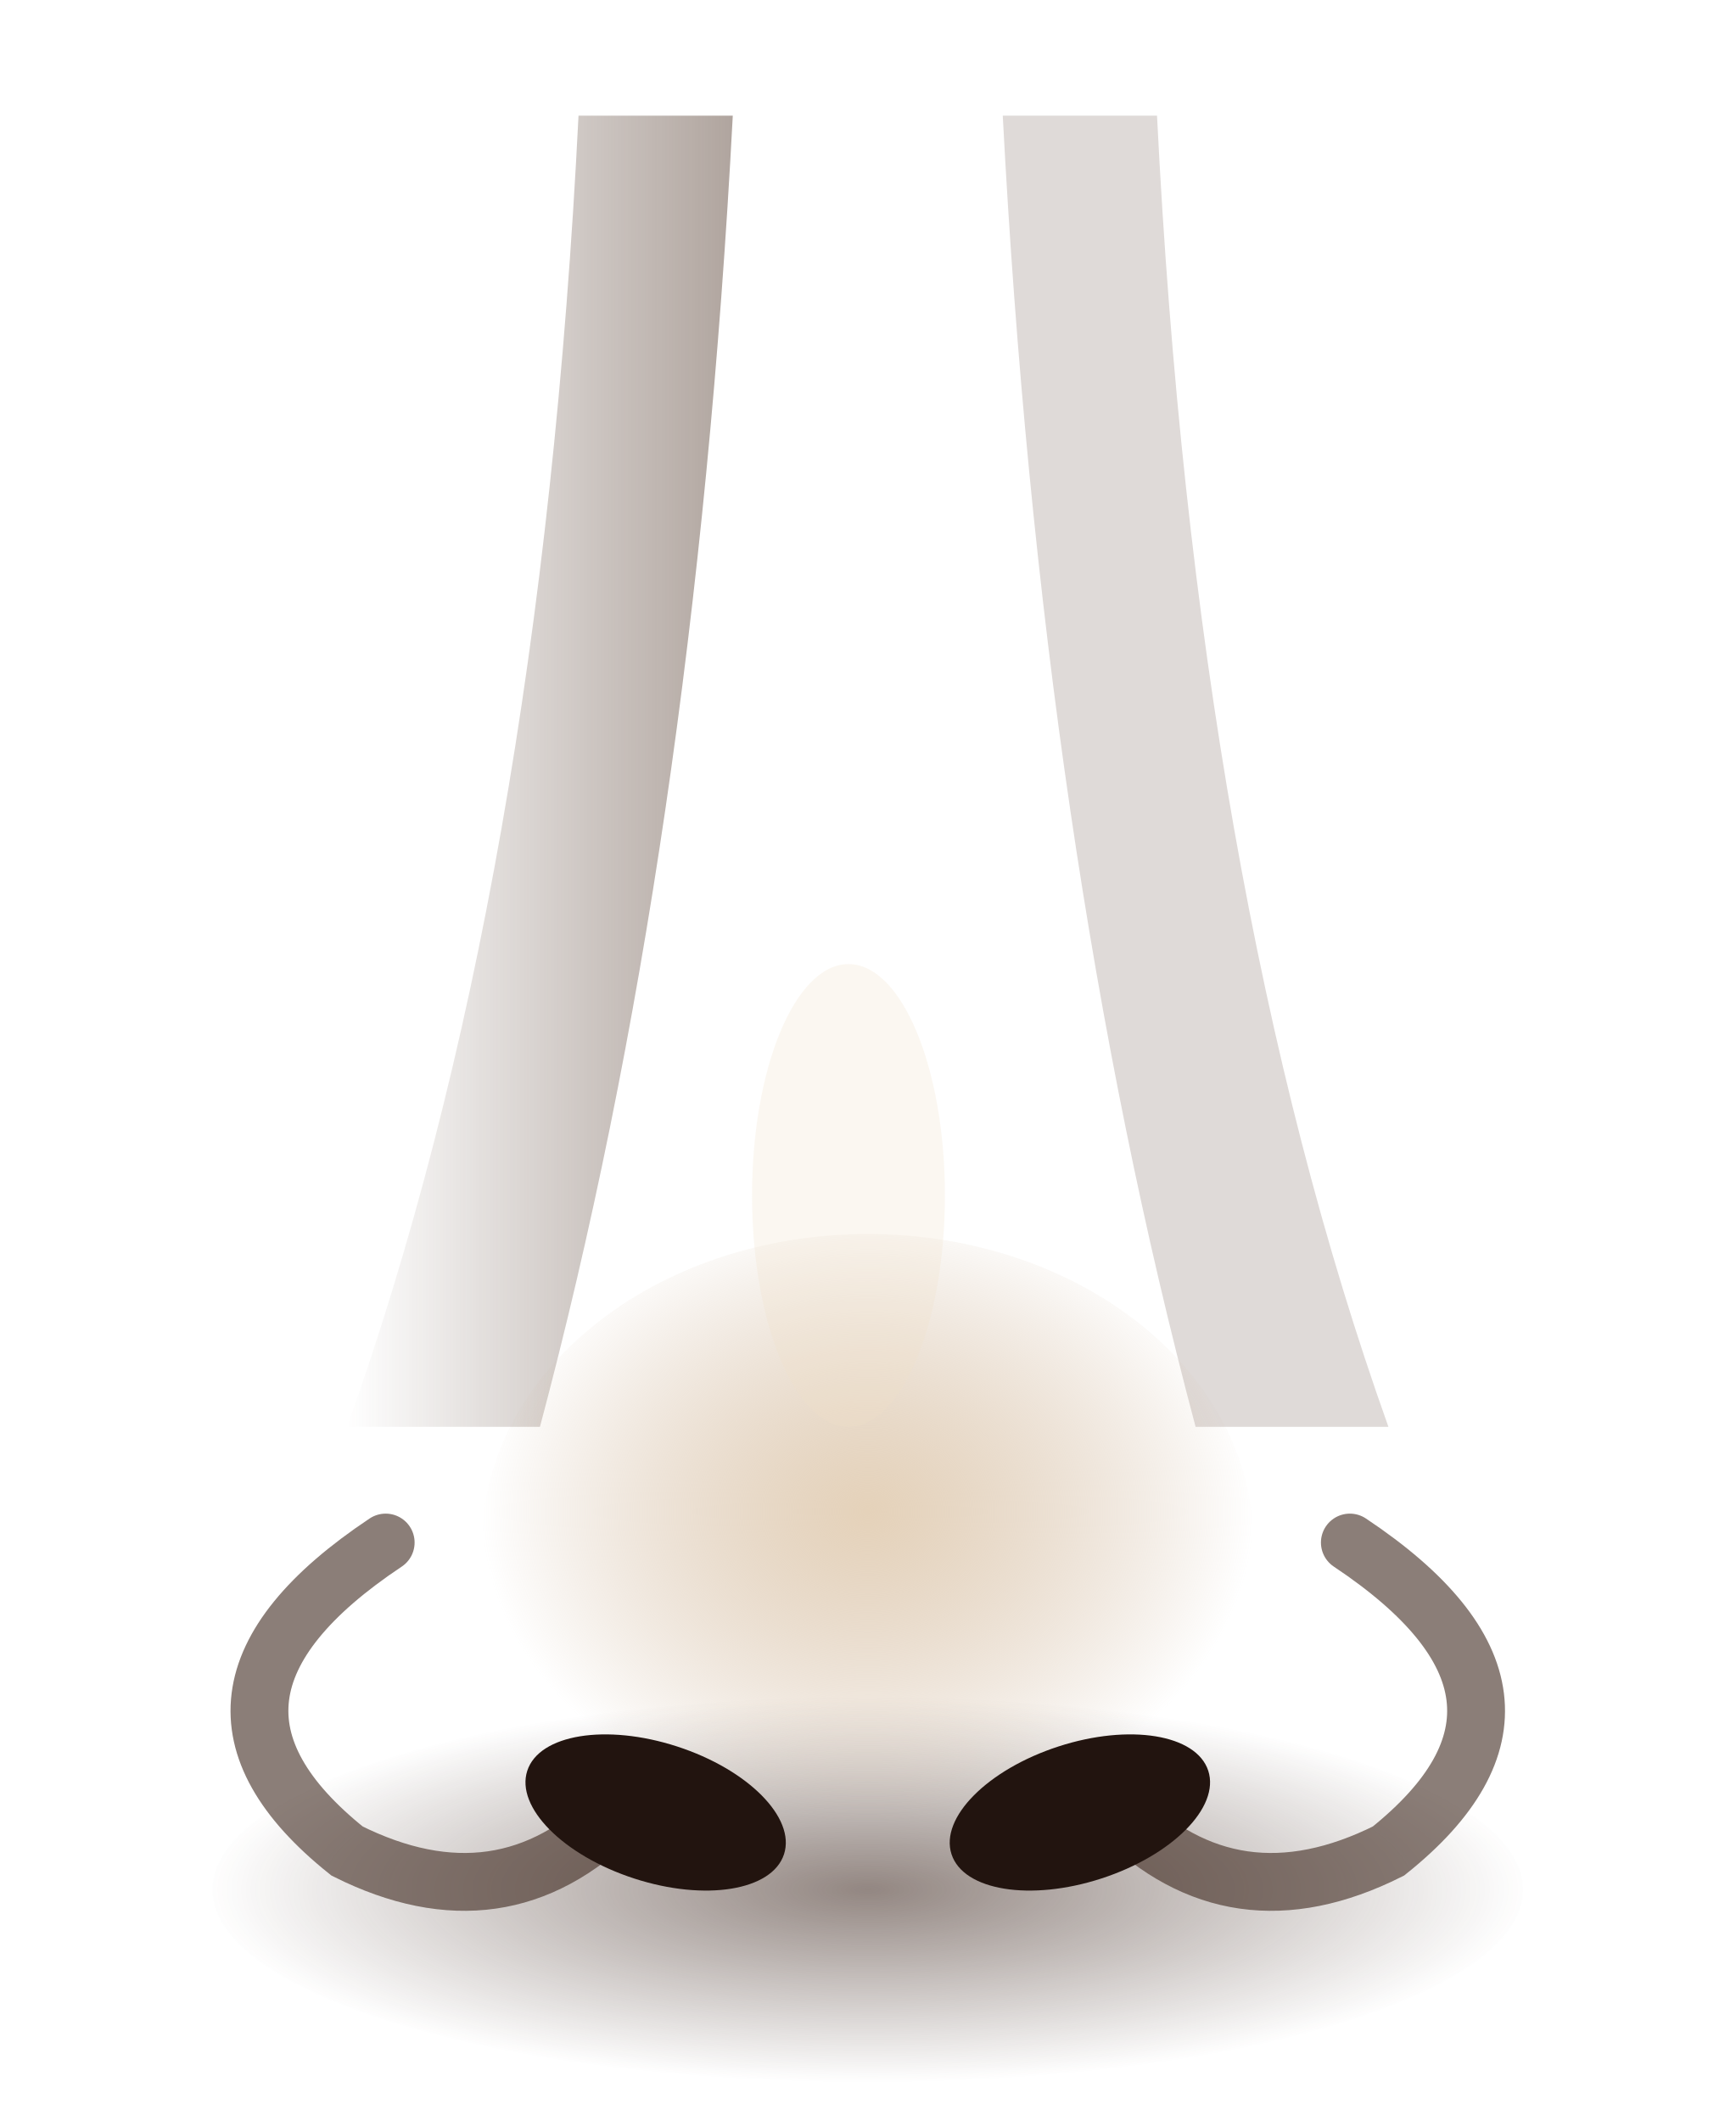
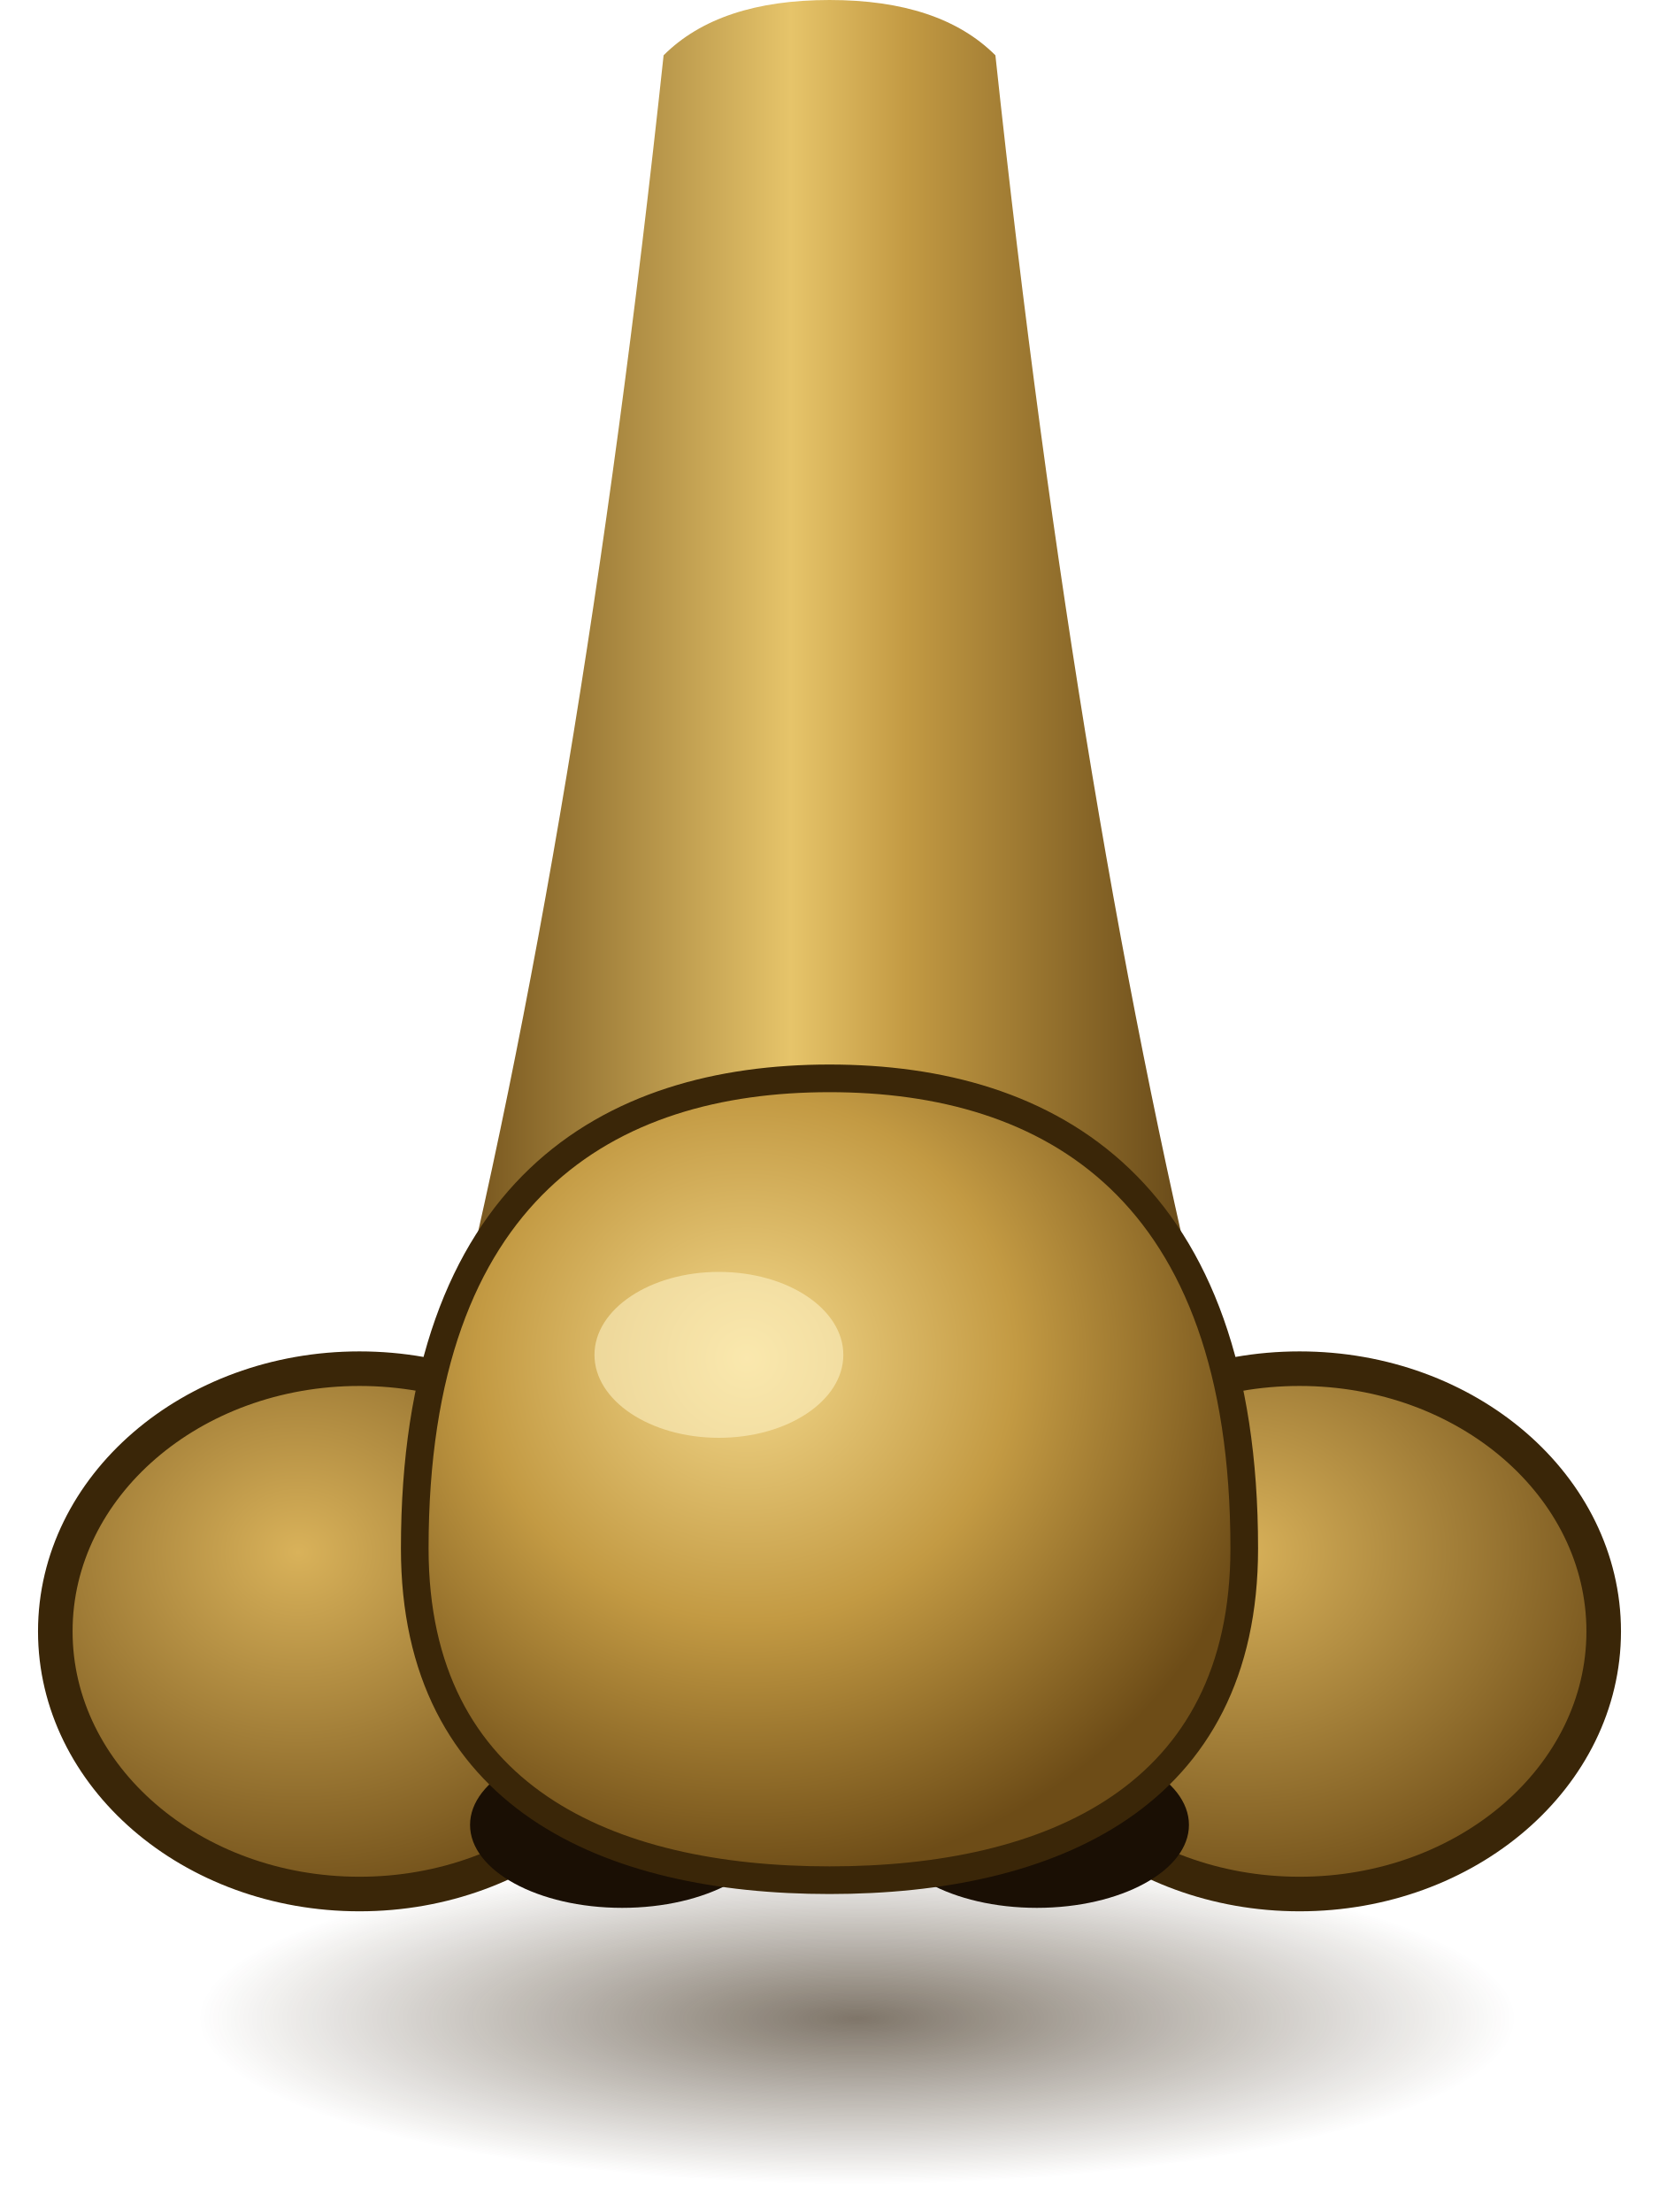
- <svg xmlns="http://www.w3.org/2000/svg" width="90" height="110" viewBox="0 0 90 110">
+ <svg xmlns="http://www.w3.org/2000/svg" width="120" height="160" viewBox="0 0 120 160">
  <defs>
-     <linearGradient id="bridgeL" x1="0" y1="0" x2="1" y2="0">
-       <stop offset="0" stop-color="#4f3628" stop-opacity="0" />
-       <stop offset="1" stop-color="#4f3628" stop-opacity="0.45" />
+     <linearGradient id="bronze" x1="0" y1="0" x2="1" y2="1">
+       <stop offset="0" stop-color="#e9c873" />
+       <stop offset="0.35" stop-color="#c39a43" />
+       <stop offset="0.7" stop-color="#9a7128" />
+       <stop offset="1" stop-color="#5e4114" />
    </linearGradient>
-     <radialGradient id="tip" cx="0.5" cy="0.45" r="0.5">
-       <stop offset="0" stop-color="#e2cdb2" stop-opacity="0.9" />
-       <stop offset="1" stop-color="#c9ad90" stop-opacity="0" />
+     <linearGradient id="bronzeV" x1="0" y1="0" x2="0" y2="1">
+       <stop offset="0" stop-color="#e2bd62" />
+       <stop offset="0.5" stop-color="#b48834" />
+       <stop offset="1" stop-color="#6d4c17" />
+     </linearGradient>
+     <linearGradient id="patina" x1="0" y1="0" x2="1" y2="1">
+       <stop offset="0" stop-color="#6fa596" />
+       <stop offset="0.5" stop-color="#4b7f73" />
+       <stop offset="1" stop-color="#2c524b" />
+     </linearGradient>
+     <radialGradient id="bulb" cx="0.4" cy="0.35" r="0.65">
+       <stop offset="0" stop-color="#f4d98c" />
+       <stop offset="0.5" stop-color="#c39a43" />
+       <stop offset="1" stop-color="#6d4c17" />
    </radialGradient>
-     <radialGradient id="under" cx="0.5" cy="0.5" r="0.5">
-       <stop offset="0" stop-color="#3a241b" stop-opacity="0.55" />
-       <stop offset="1" stop-color="#3a241b" stop-opacity="0" />
+     <radialGradient id="wing" cx="0.4" cy="0.35" r="0.7">
+       <stop offset="0" stop-color="#d9b25a" />
+       <stop offset="1" stop-color="#6d4c17" />
    </radialGradient>
+     <radialGradient id="drop" cx="0.5" cy="0.5" r="0.5">
+       <stop offset="0" stop-color="#2a1a05" stop-opacity="0.6" />
+       <stop offset="1" stop-color="#2a1a05" stop-opacity="0" />
+     </radialGradient>
+     <linearGradient id="bridge" x1="0" y1="0" x2="1" y2="0">
+       <stop offset="0" stop-color="#6d4c17" />
+       <stop offset="0.45" stop-color="#e6c46a" />
+       <stop offset="0.6" stop-color="#c39a43" />
+       <stop offset="1" stop-color="#5e4114" />
+     </linearGradient>
  </defs>
-   <ellipse cx="45" cy="98" rx="34" ry="10" fill="url(#under)" />
-   <path d="M30 6 Q28 46 18 74 L28 74 Q36 44 38 6 Z" fill="url(#bridgeL)" />
-   <path d="M60 6 Q62 46 72 74 L62 74 Q54 44 52 6 Z" fill="#4f3628" fill-opacity="0.18" />
-   <path d="M20 80 Q8 88 18 96 Q26 100 32 94" stroke="#3e281e" stroke-opacity="0.6" stroke-width="3" fill="none" stroke-linecap="round" />
-   <path d="M70 80 Q82 88 72 96 Q64 100 58 94" stroke="#3e281e" stroke-opacity="0.6" stroke-width="3" fill="none" stroke-linecap="round" />
-   <ellipse cx="45" cy="80" rx="20" ry="16" fill="url(#tip)" />
-   <ellipse cx="34" cy="94" rx="7" ry="3.6" fill="#22140f" transform="rotate(18 34 94)" />
-   <ellipse cx="56" cy="94" rx="7" ry="3.6" fill="#22140f" transform="rotate(-18 56 94)" />
-   <ellipse cx="44" cy="62" rx="5" ry="12" fill="#f0e2cb" fill-opacity="0.25" />
+   <ellipse cx="62" cy="146" rx="48" ry="12" fill="url(#drop)" />
+   <path d="M48 4 Q52 0 60 0 Q68 0 72 4 Q78 60 88 100 L32 100 Q42 60 48 4 Z" fill="url(#bridge)" />
+   <ellipse cx="26" cy="118" rx="22" ry="19" fill="url(#wing)" stroke="#3a2608" stroke-width="2.5" />
+   <ellipse cx="94" cy="118" rx="22" ry="19" fill="url(#wing)" stroke="#3a2608" stroke-width="2.5" />
+   <ellipse cx="45" cy="132" rx="11" ry="6" fill="#1a0f04" />
+   <ellipse cx="75" cy="132" rx="11" ry="6" fill="#1a0f04" />
+   <path d="M30 112 C30 86 44 78 60 78 C76 78 90 86 90 112 C90 130 76 136 60 136 C44 136 30 130 30 112 Z" fill="url(#bulb)" stroke="#3a2608" stroke-width="2" />
+   <ellipse cx="52" cy="98" rx="9" ry="6" fill="#fff3c8" fill-opacity="0.55" />
</svg>
